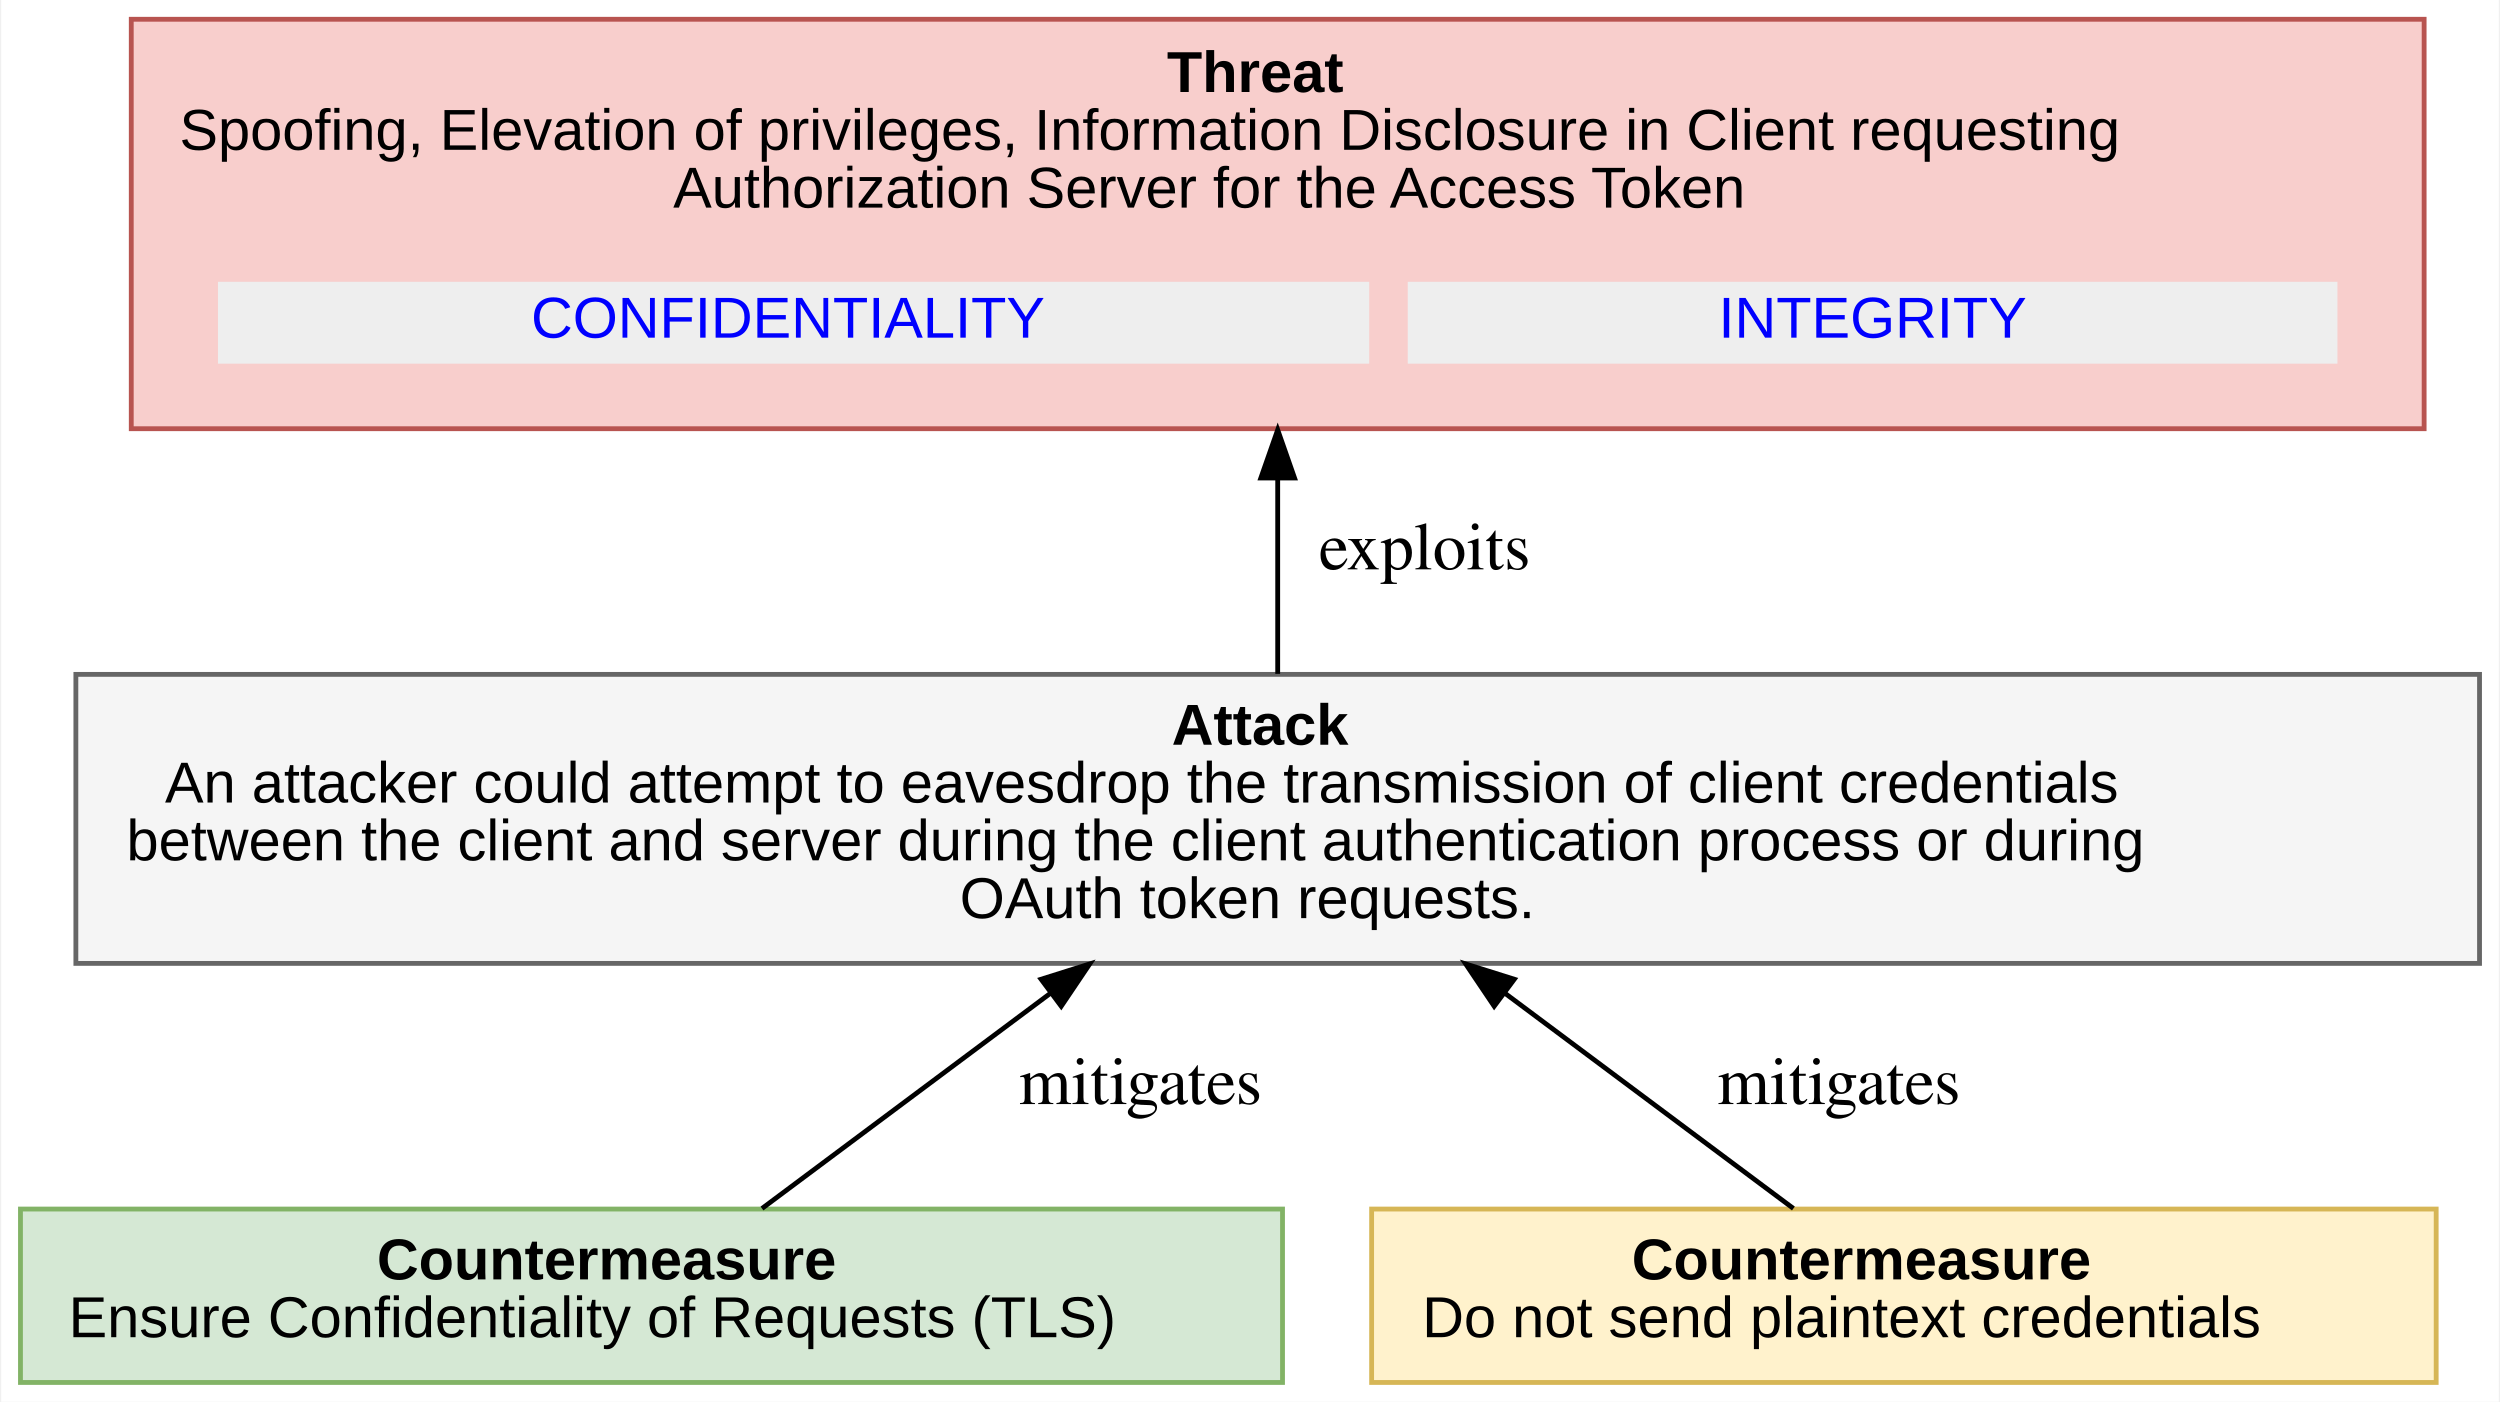
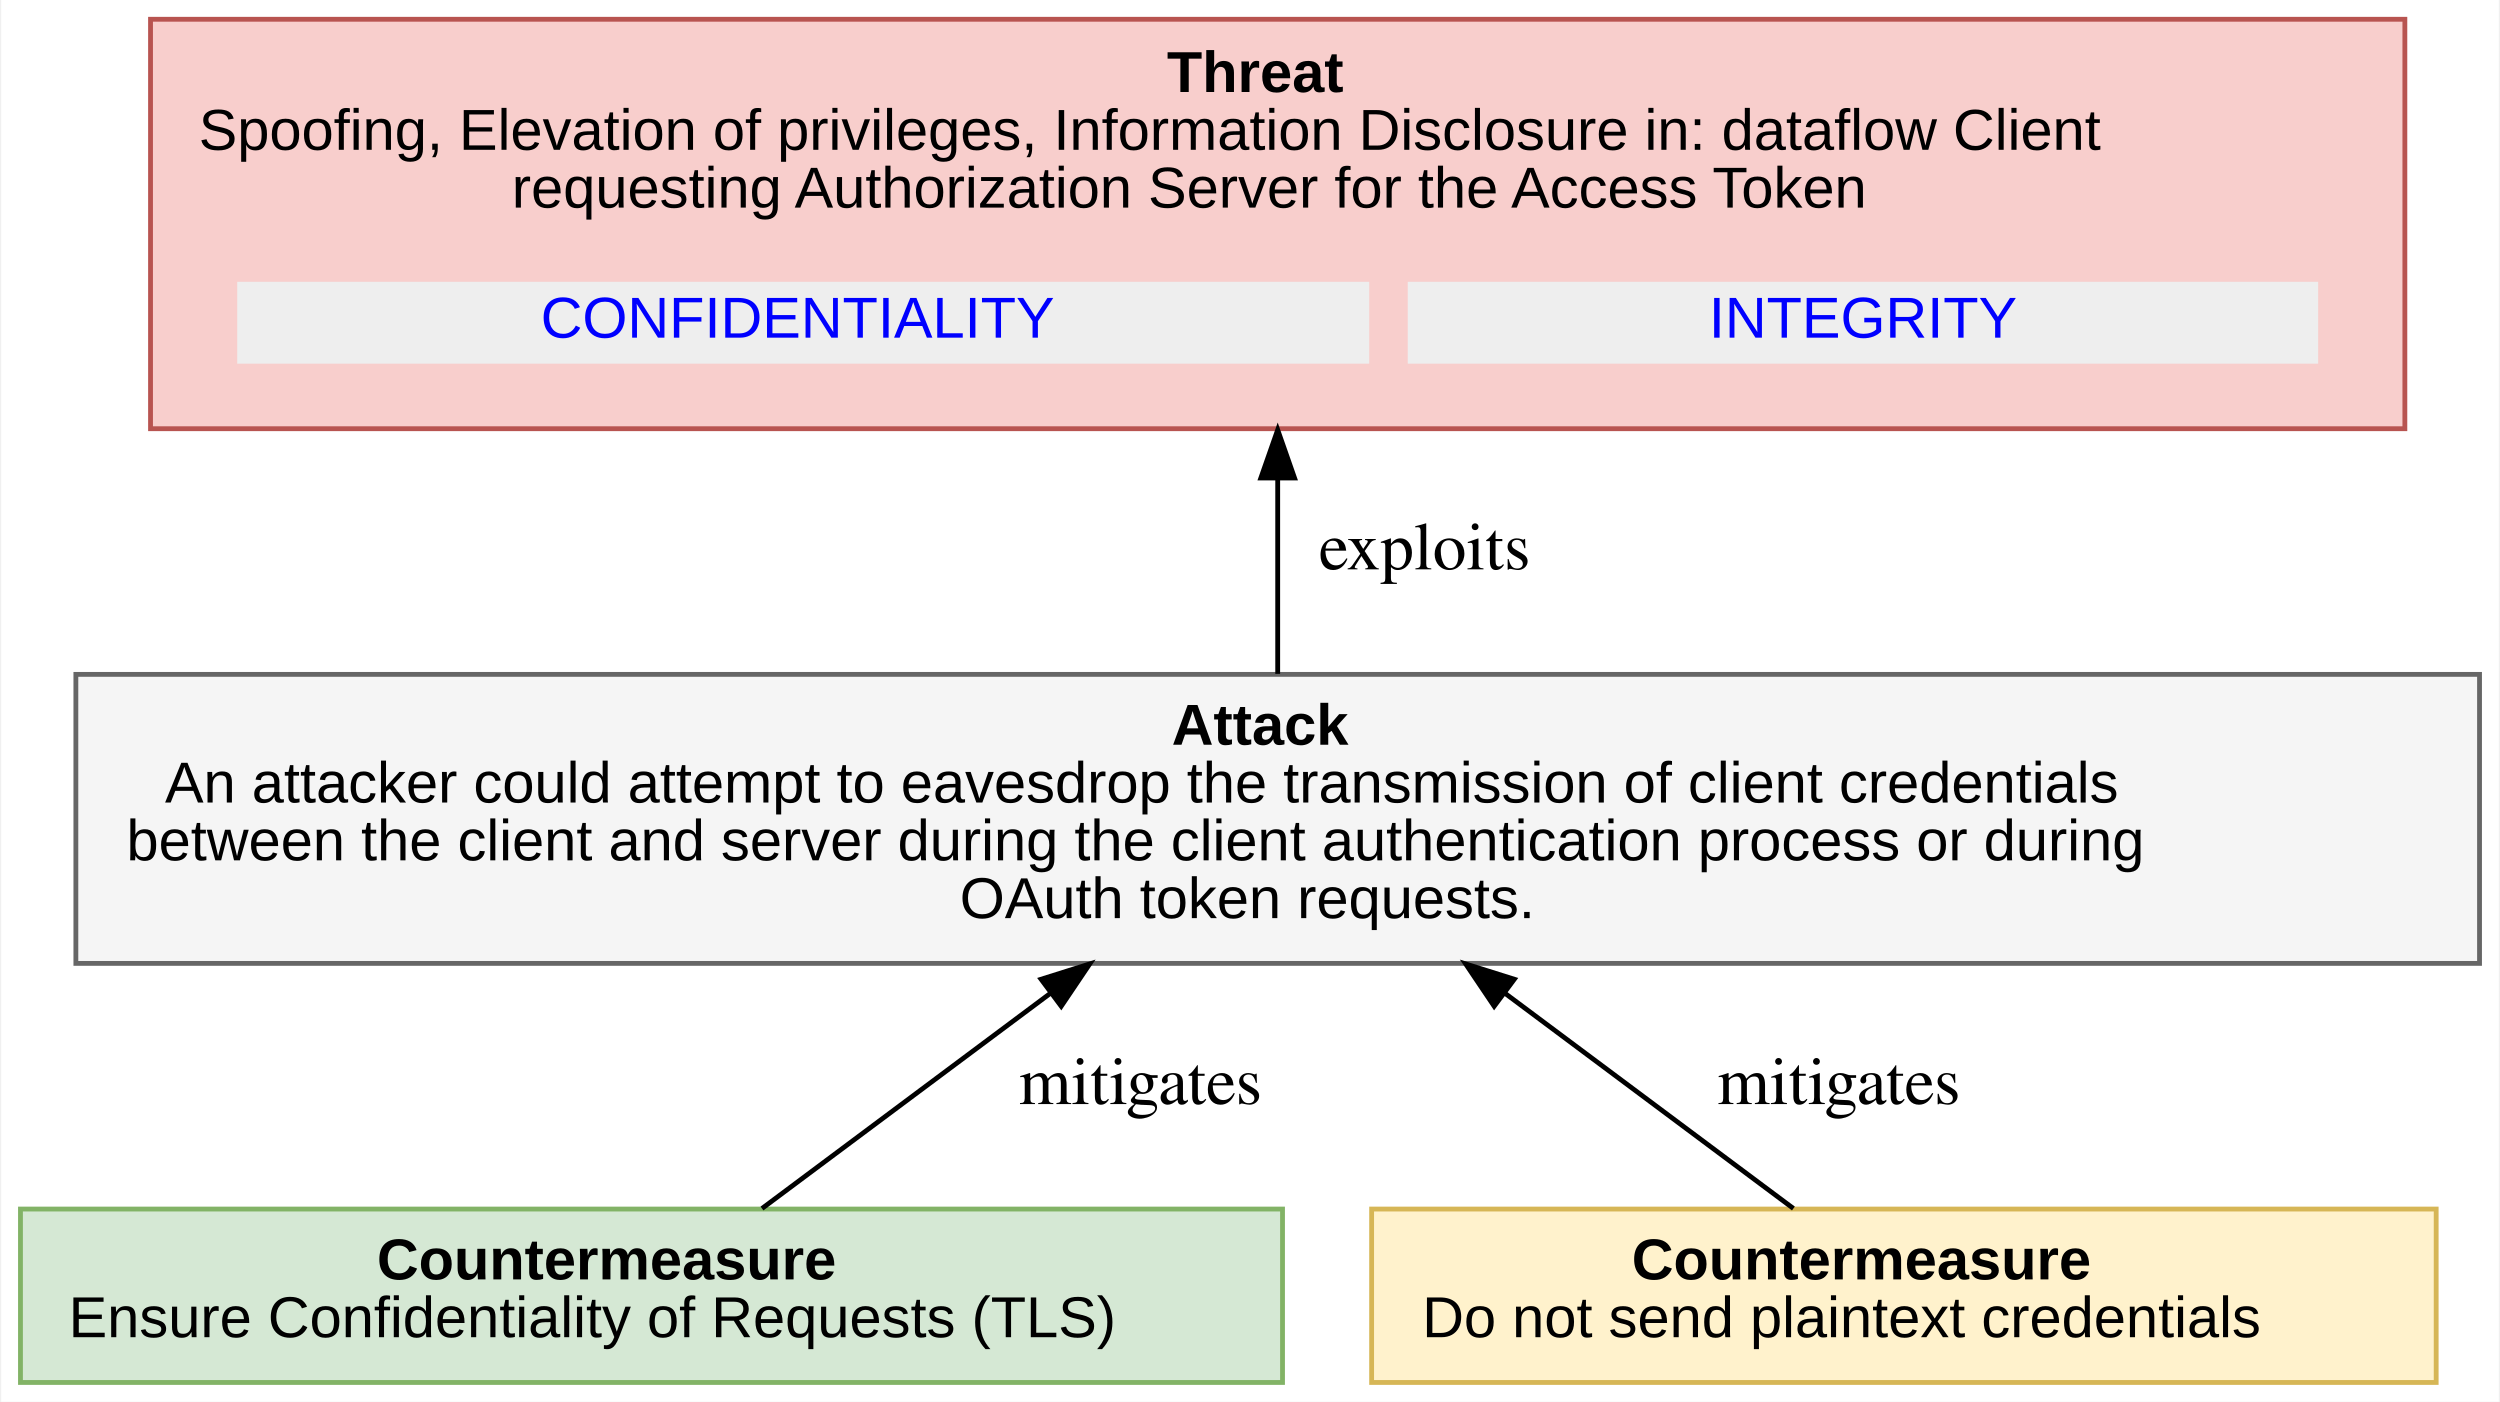
<svg xmlns="http://www.w3.org/2000/svg" xmlns:xlink="http://www.w3.org/1999/xlink" width="519pt" height="291pt" viewBox="0.00 0.00 518.50 291.00">
  <g id="graph0" class="graph" transform="scale(1 1) rotate(0) translate(4 287)">
    <polygon fill="white" stroke="transparent" points="-4,4 -4,-287 514.5,-287 514.5,4 -4,4" />
    <g id="node1" class="node">
-       <polygon fill="#f8cecc" stroke="#b85450" points="499,-283 23,-283 23,-198 499,-198 499,-283" />
+       <polygon fill="#f8cecc" stroke="#b85450" points="495,-283 27,-283 27,-198 495,-198 495,-283" />
      <text text-anchor="start" x="238" y="-267.9" font-family="Arial" font-weight="bold" font-size="12.00">Threat</text>
-       <text text-anchor="start" x="33" y="-255.9" font-family="Arial" font-size="12.00"> Spoofing, Elevation of privileges, Information Disclosure in Client requesting</text>
-       <text text-anchor="start" x="135.5" y="-243.9" font-family="Arial" font-size="12.00">Authorization Server for the Access Token</text>
+       <text text-anchor="start" x="37" y="-255.9" font-family="Arial" font-size="12.00"> Spoofing, Elevation of privileges, Information Disclosure in: dataflow Client</text>
+       <text text-anchor="start" x="102" y="-243.9" font-family="Arial" font-size="12.00">requesting Authorization Server for the Access Token</text>
      <g id="a_node1_0">
        <a xlink:href="#OAuth2.CONFIDENTIALITY" xlink:title="&lt;TABLE&gt;">
-           <polygon fill="#eeeeee" stroke="transparent" points="41,-211.5 41,-228.5 280,-228.5 280,-211.5 41,-211.5" />
-           <text text-anchor="start" x="106" y="-216.9" font-family="Arial" font-size="12.00" fill="blue">CONFIDENTIALITY</text>
+           <polygon fill="#eeeeee" stroke="transparent" points="45,-211.5 45,-228.5 280,-228.5 280,-211.5 45,-211.5" />
+           <text text-anchor="start" x="108" y="-216.9" font-family="Arial" font-size="12.00" fill="blue">CONFIDENTIALITY</text>
        </a>
      </g>
      <g id="a_node1_1">
        <a xlink:href="#OAuth2.INTEGRITY" xlink:title="&lt;TABLE&gt;">
-           <polygon fill="#eeeeee" stroke="transparent" points="288,-211.5 288,-228.5 481,-228.5 481,-211.5 288,-211.5" />
-           <text text-anchor="start" x="352.5" y="-216.9" font-family="Arial" font-size="12.00" fill="blue">INTEGRITY</text>
+           <polygon fill="#eeeeee" stroke="transparent" points="288,-211.5 288,-228.5 477,-228.5 477,-211.5 288,-211.5" />
+           <text text-anchor="start" x="350.5" y="-216.9" font-family="Arial" font-size="12.00" fill="blue">INTEGRITY</text>
        </a>
      </g>
    </g>
    <g id="node2" class="node">
      <polygon fill="#f5f5f5" stroke="#666666" points="510.5,-147 11.5,-147 11.5,-87 510.5,-87 510.5,-147" />
      <text text-anchor="start" x="239" y="-132.4" font-family="Arial" font-weight="bold" font-size="12.00">Attack</text>
      <text text-anchor="start" x="30" y="-120.4" font-family="Arial" font-size="12.00">An attacker could attempt to eavesdrop the transmission of client credentials</text>
      <text text-anchor="start" x="22" y="-108.4" font-family="Arial" font-size="12.00">between the client and server during the client authentication process or during</text>
      <text text-anchor="start" x="195" y="-96.4" font-family="Arial" font-size="12.00">OAuth token requests.</text>
    </g>
    <g id="edge1" class="edge">
      <path fill="none" stroke="black" d="M261,-147.1C261,-159.19 261,-173.59 261,-187.38" />
      <polygon fill="black" stroke="black" points="257.5,-187.77 261,-197.77 264.5,-187.77 257.5,-187.77" />
      <text text-anchor="middle" x="291.5" y="-168.8" font-family="Times,serif" font-size="14.00"> exploits</text>
    </g>
    <g id="node3" class="node">
      <polygon fill="#d5e8d4" stroke="#82b366" points="262,-36 0,-36 0,0 262,0 262,-36" />
      <text text-anchor="start" x="74" y="-21.4" font-family="Arial" font-weight="bold" font-size="12.00">Countermeasure</text>
      <text text-anchor="start" x="10" y="-9.4" font-family="Arial" font-size="12.00"> Ensure Confidentiality of Requests (TLS)</text>
    </g>
    <g id="edge2" class="edge">
      <path fill="none" stroke="black" d="M153.94,-36.12C170.47,-48.45 193.36,-65.53 213.73,-80.73" />
      <polygon fill="black" stroke="black" points="211.88,-83.71 221.98,-86.89 216.06,-78.1 211.88,-83.71" />
      <text text-anchor="middle" x="232.5" y="-57.8" font-family="Times,serif" font-size="14.00"> mitigates</text>
    </g>
    <g id="node4" class="node">
      <polygon fill="#fff2cc" stroke="#d6b656" points="501.5,-36 280.5,-36 280.5,0 501.5,0 501.5,-36" />
      <text text-anchor="start" x="334.5" y="-21.4" font-family="Arial" font-weight="bold" font-size="12.00">Countermeasure</text>
      <text text-anchor="start" x="291" y="-9.4" font-family="Arial" font-size="12.00"> Do not send plaintext credentials</text>
    </g>
    <g id="edge3" class="edge">
      <path fill="none" stroke="black" d="M368.06,-36.12C351.53,-48.45 328.64,-65.53 308.27,-80.73" />
      <polygon fill="black" stroke="black" points="305.94,-78.1 300.02,-86.89 310.12,-83.71 305.94,-78.1" />
      <text text-anchor="middle" x="377.5" y="-57.8" font-family="Times,serif" font-size="14.00"> mitigates</text>
    </g>
  </g>
</svg>
